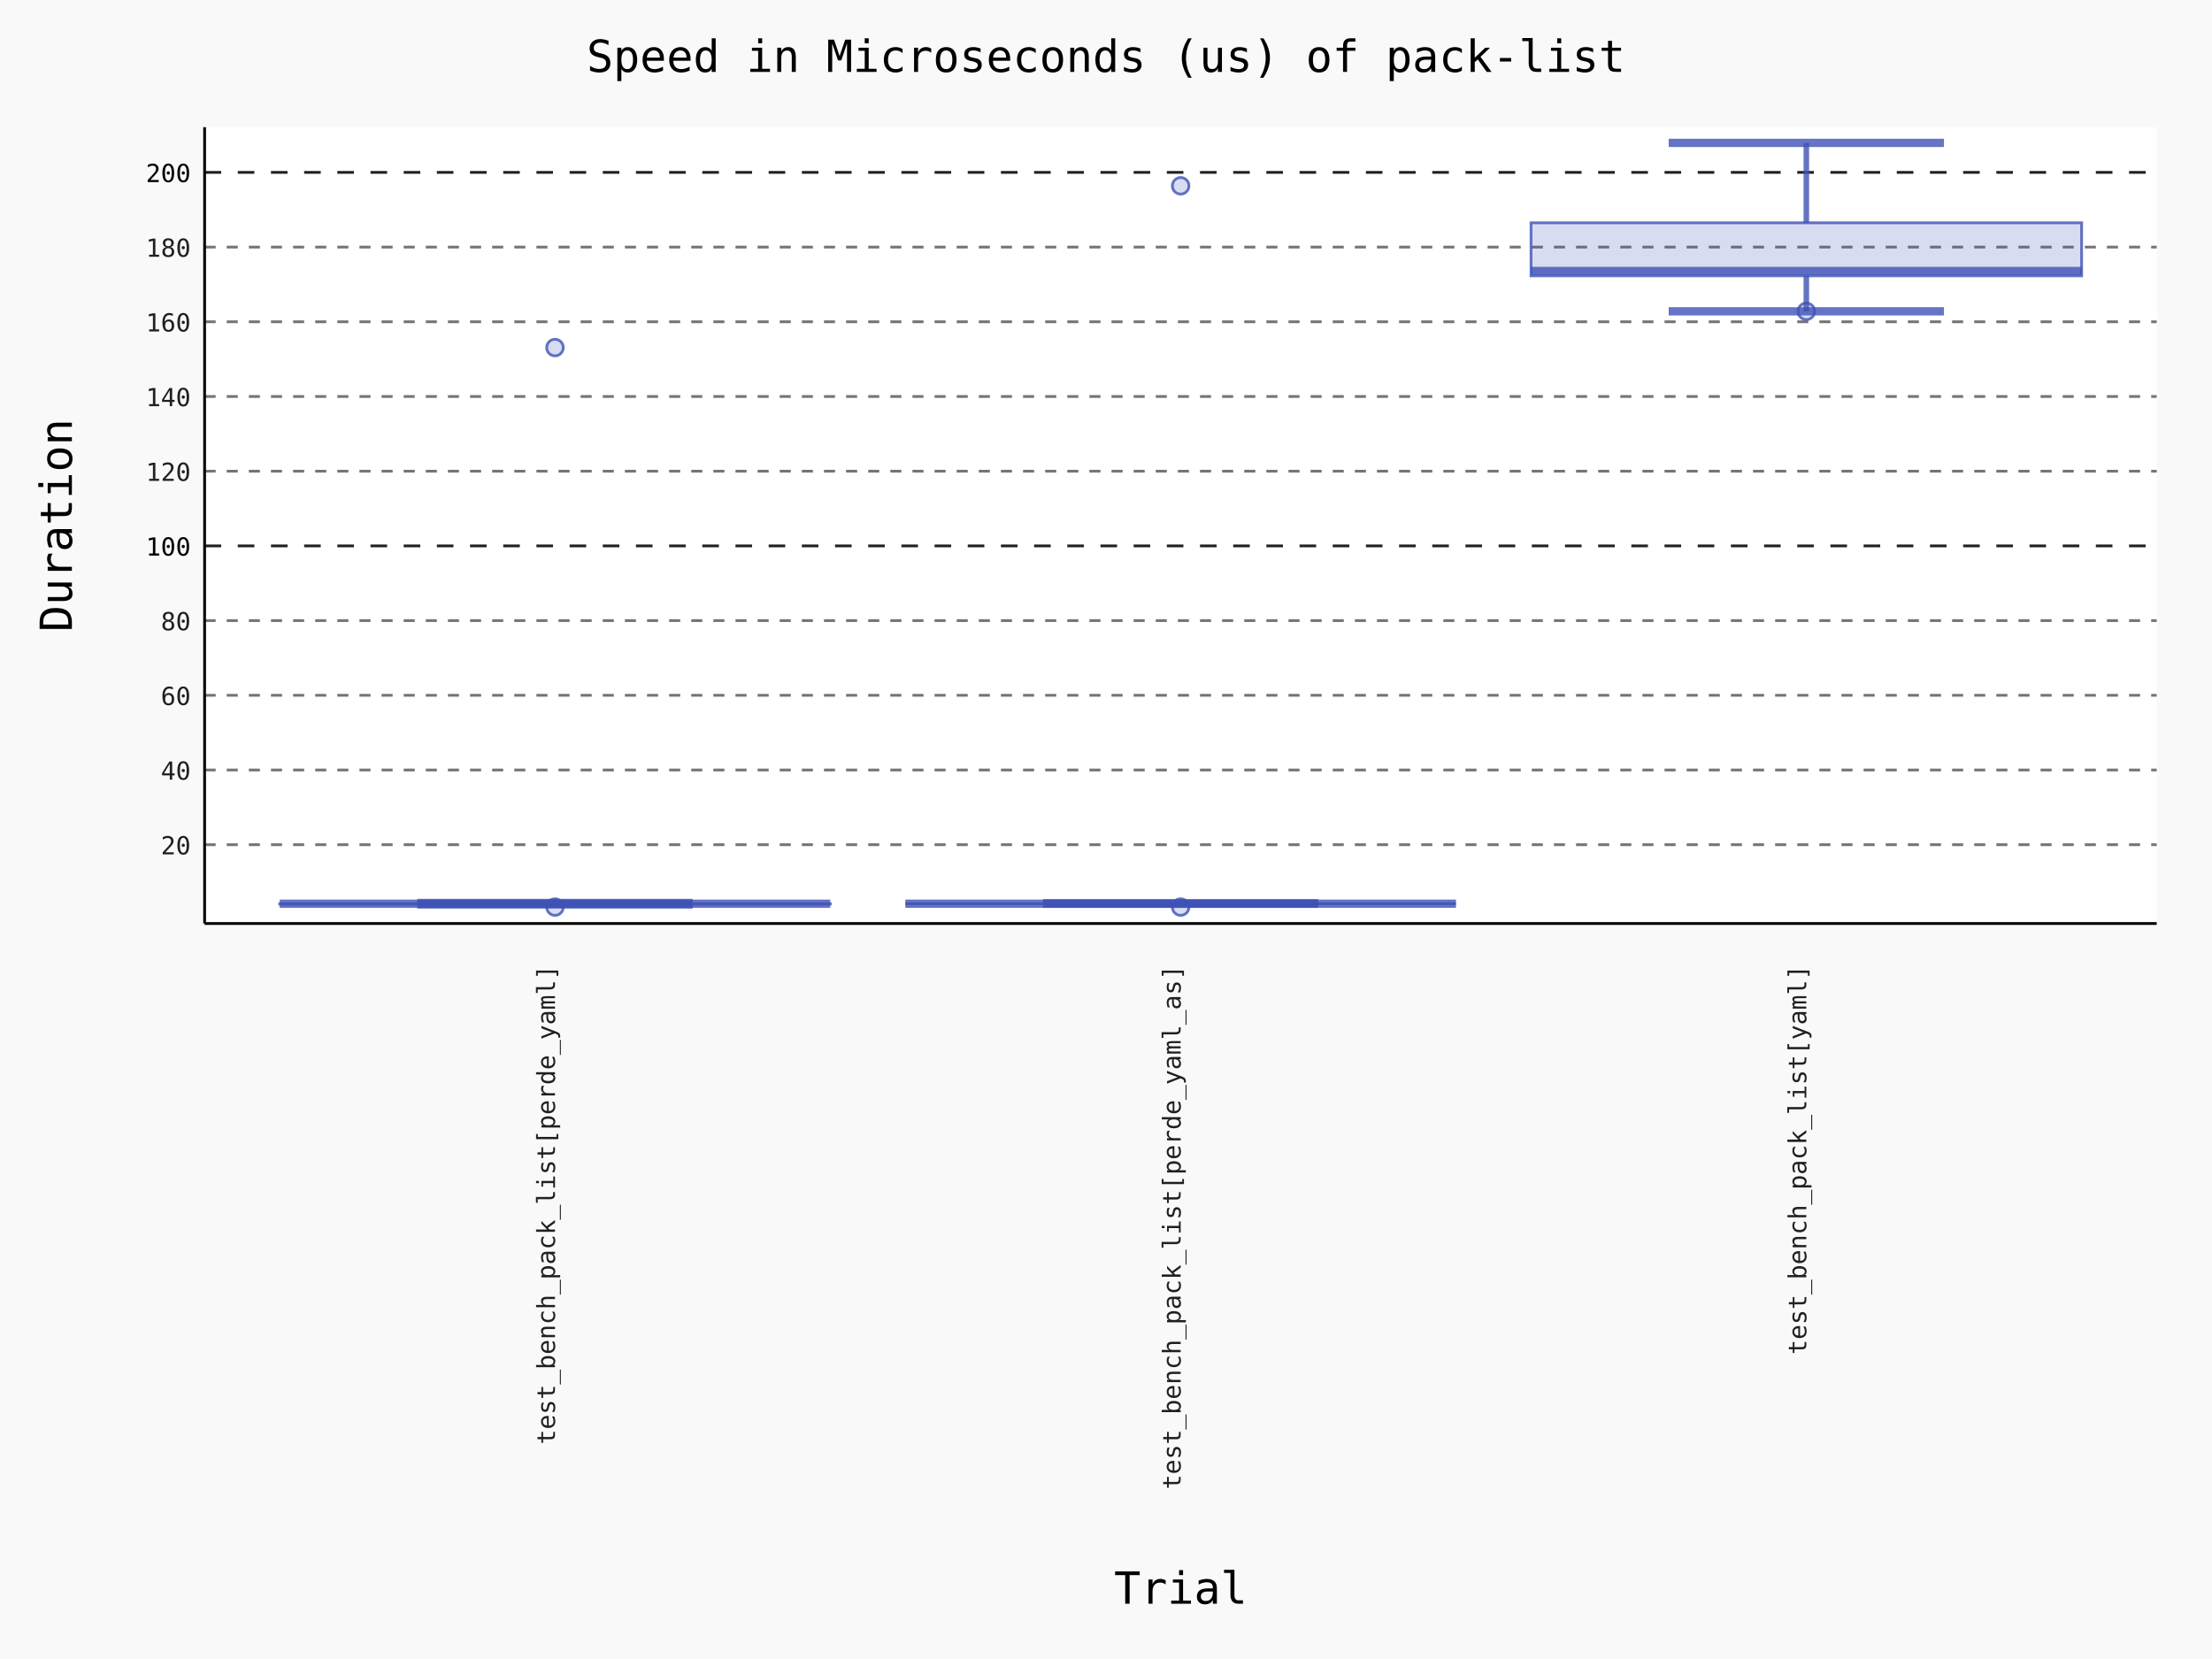
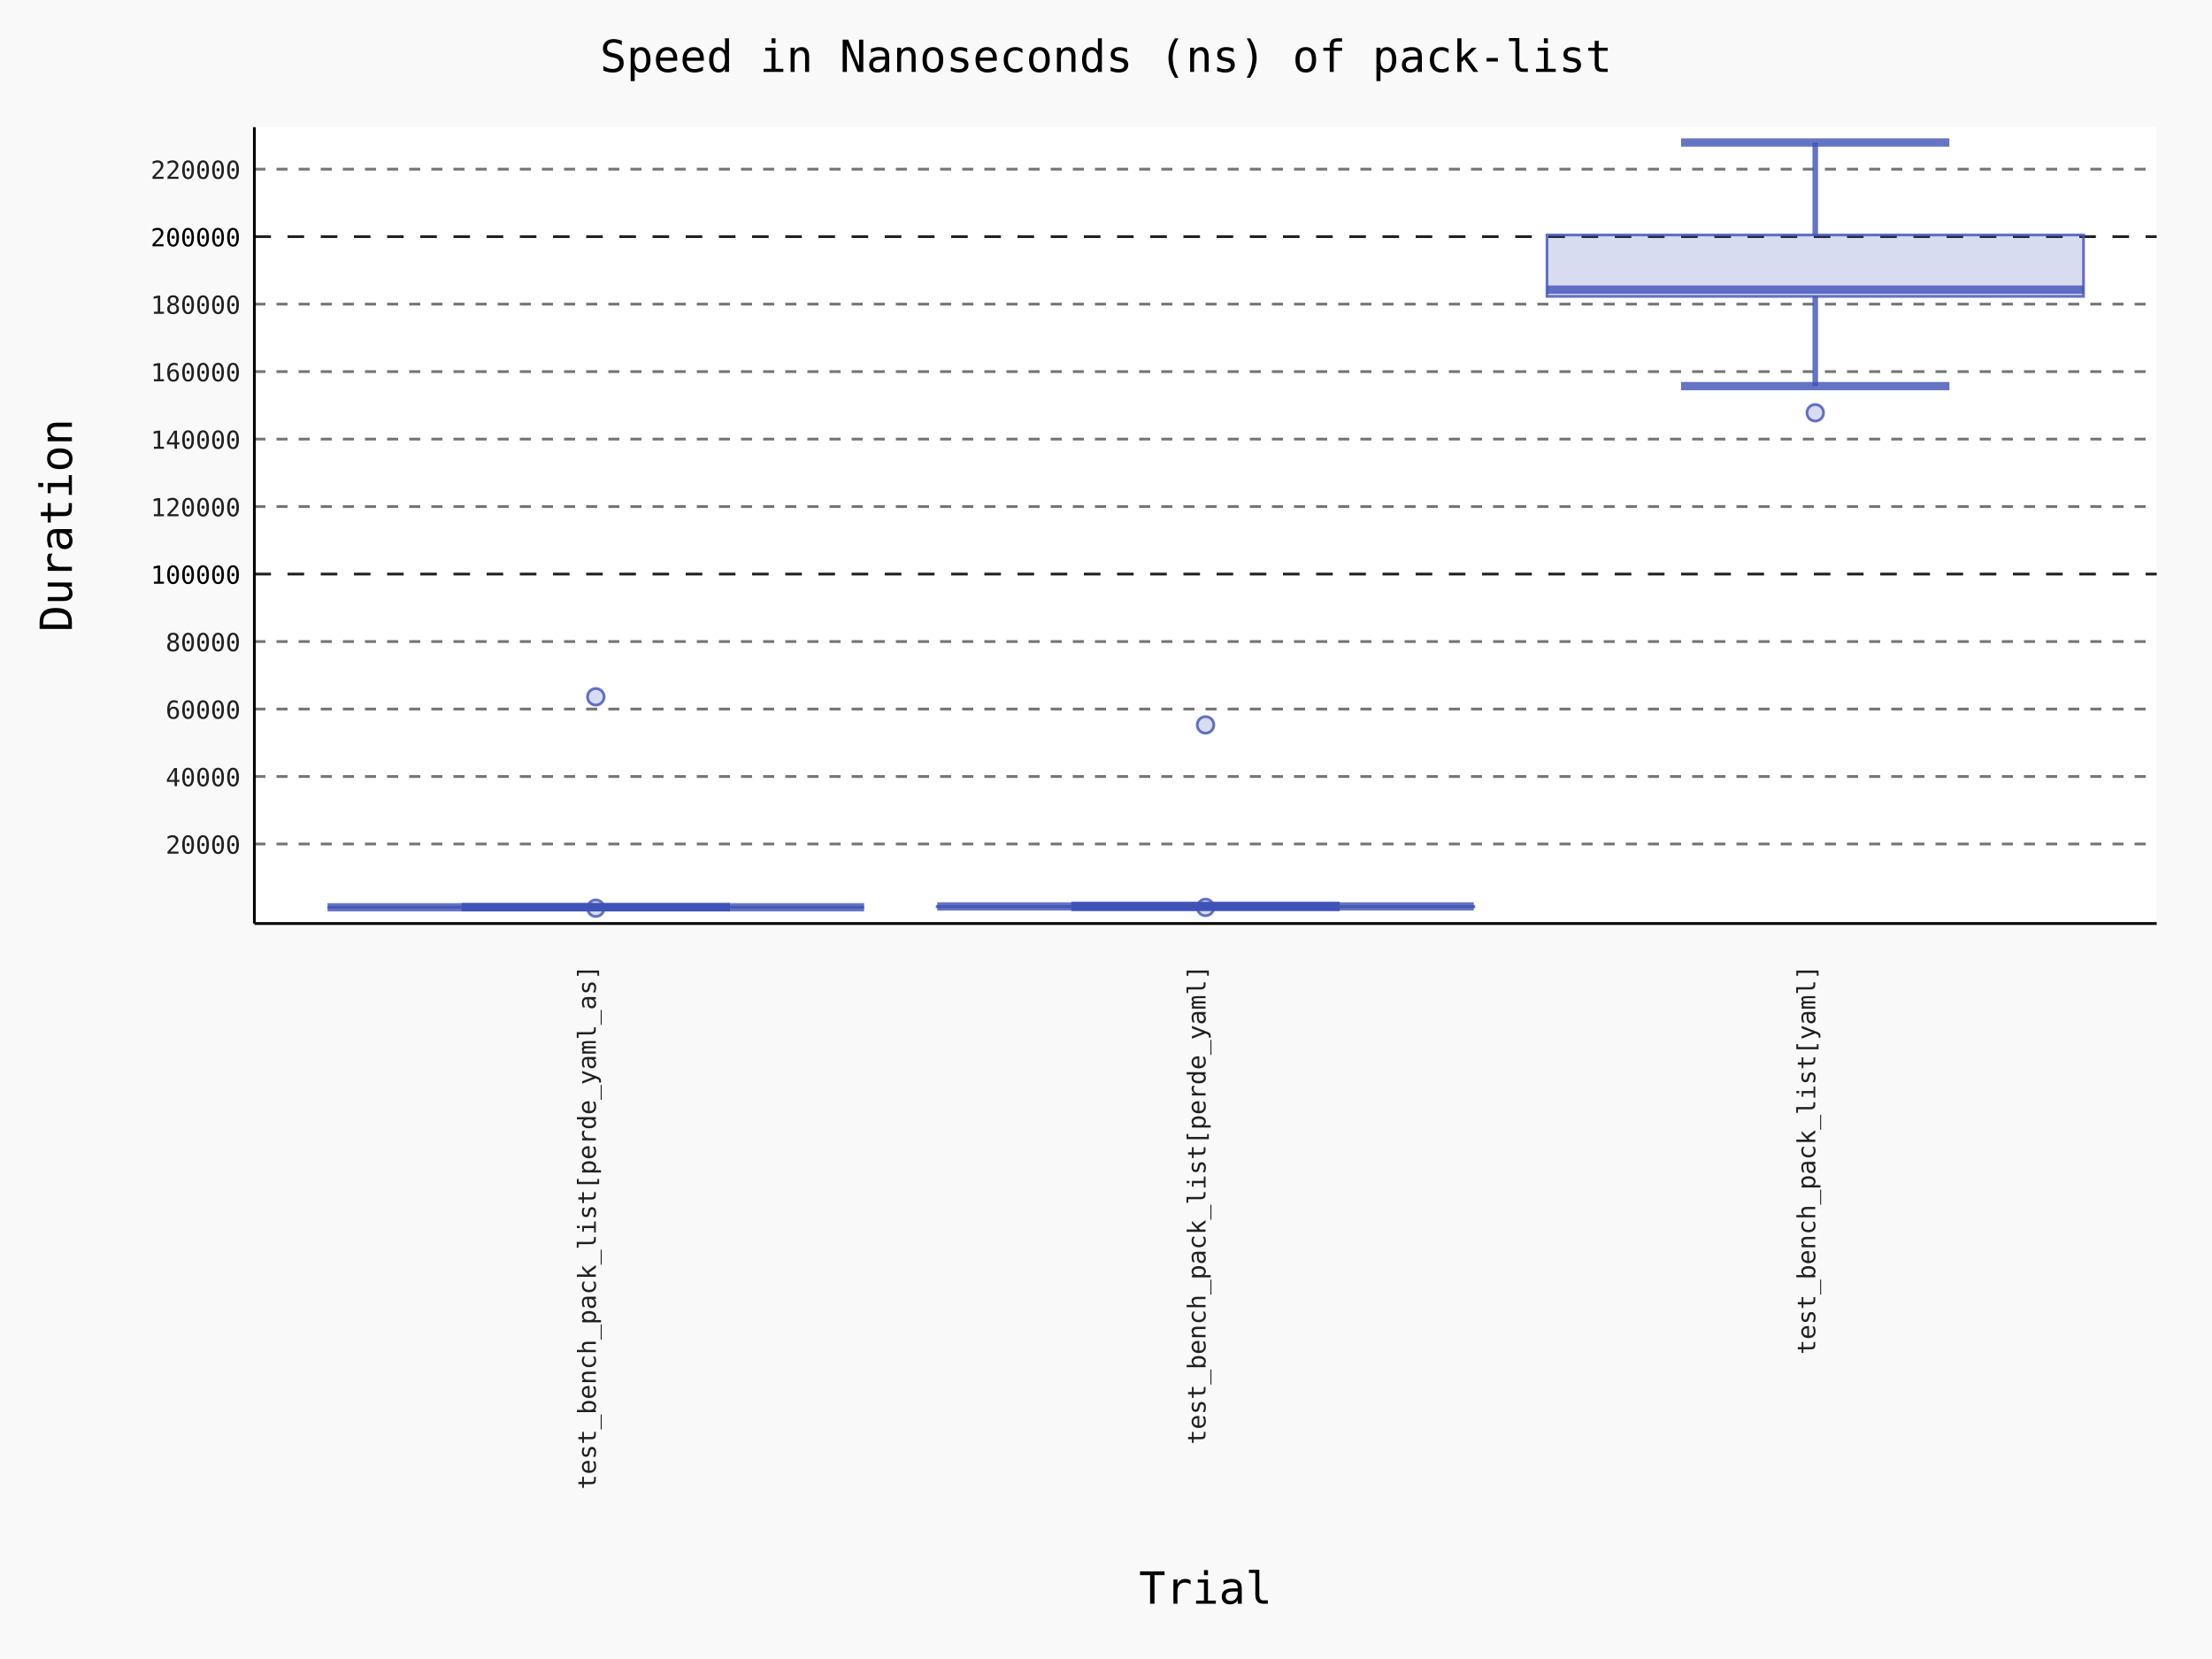
- <svg xmlns="http://www.w3.org/2000/svg" id="chart-7e47a1be-b669-48a0-bd61-73a7778c6e6f" class="pygal-chart" viewBox="0 0 800 600">
+ <svg xmlns="http://www.w3.org/2000/svg" class="pygal-chart" id="chart-046d2692-ed28-41c0-b43e-1c4248a1febd" viewBox="0 0 800 600">
  <defs>
-     <style type="text/css">#chart-7e47a1be-b669-48a0-bd61-73a7778c6e6f{-webkit-user-select:none;-webkit-font-smoothing:antialiased;font-family:Consolas,"Deja Vu Sans Mono","Bitstream Vera Sans Mono","Courier New",monospace}#chart-7e47a1be-b669-48a0-bd61-73a7778c6e6f .title{font-family:Consolas,"Deja Vu Sans Mono","Bitstream Vera Sans Mono","Courier New",monospace;font-size:16px}#chart-7e47a1be-b669-48a0-bd61-73a7778c6e6f .legends .legend text{font-family:Consolas,"Deja Vu Sans Mono","Bitstream Vera Sans Mono","Courier New",monospace;font-size:14px}#chart-7e47a1be-b669-48a0-bd61-73a7778c6e6f .axis text{font-family:Consolas,"Deja Vu Sans Mono","Bitstream Vera Sans Mono","Courier New",monospace;font-size:10px}#chart-7e47a1be-b669-48a0-bd61-73a7778c6e6f .axis text.major{font-family:Consolas,"Deja Vu Sans Mono","Bitstream Vera Sans Mono","Courier New",monospace;font-size:10px}#chart-7e47a1be-b669-48a0-bd61-73a7778c6e6f .text-overlay text.value{font-family:Consolas,"Deja Vu Sans Mono","Bitstream Vera Sans Mono","Courier New",monospace;font-size:16px}#chart-7e47a1be-b669-48a0-bd61-73a7778c6e6f .text-overlay text.label{font-family:Consolas,"Deja Vu Sans Mono","Bitstream Vera Sans Mono","Courier New",monospace;font-size:10px}#chart-7e47a1be-b669-48a0-bd61-73a7778c6e6f .tooltip{font-family:Consolas,"Deja Vu Sans Mono","Bitstream Vera Sans Mono","Courier New",monospace;font-size:14px}#chart-7e47a1be-b669-48a0-bd61-73a7778c6e6f text.no_data{font-family:Consolas,"Deja Vu Sans Mono","Bitstream Vera Sans Mono","Courier New",monospace;font-size:64px}
- #chart-7e47a1be-b669-48a0-bd61-73a7778c6e6f{background-color:rgba(249,249,249,1)}#chart-7e47a1be-b669-48a0-bd61-73a7778c6e6f path,#chart-7e47a1be-b669-48a0-bd61-73a7778c6e6f line,#chart-7e47a1be-b669-48a0-bd61-73a7778c6e6f rect,#chart-7e47a1be-b669-48a0-bd61-73a7778c6e6f circle{-webkit-transition:150ms;-moz-transition:150ms;transition:150ms}#chart-7e47a1be-b669-48a0-bd61-73a7778c6e6f .graph &gt; .background{fill:rgba(249,249,249,1)}#chart-7e47a1be-b669-48a0-bd61-73a7778c6e6f .plot &gt; .background{fill:rgba(255,255,255,1)}#chart-7e47a1be-b669-48a0-bd61-73a7778c6e6f .graph{fill:rgba(0,0,0,.87)}#chart-7e47a1be-b669-48a0-bd61-73a7778c6e6f text.no_data{fill:rgba(0,0,0,1)}#chart-7e47a1be-b669-48a0-bd61-73a7778c6e6f .title{fill:rgba(0,0,0,1)}#chart-7e47a1be-b669-48a0-bd61-73a7778c6e6f .legends .legend text{fill:rgba(0,0,0,.87)}#chart-7e47a1be-b669-48a0-bd61-73a7778c6e6f .legends .legend:hover text{fill:rgba(0,0,0,1)}#chart-7e47a1be-b669-48a0-bd61-73a7778c6e6f .axis .line{stroke:rgba(0,0,0,1)}#chart-7e47a1be-b669-48a0-bd61-73a7778c6e6f .axis .guide.line{stroke:rgba(0,0,0,.54)}#chart-7e47a1be-b669-48a0-bd61-73a7778c6e6f .axis .major.line{stroke:rgba(0,0,0,.87)}#chart-7e47a1be-b669-48a0-bd61-73a7778c6e6f .axis text.major{fill:rgba(0,0,0,1)}#chart-7e47a1be-b669-48a0-bd61-73a7778c6e6f .axis.y .guides:hover .guide.line,#chart-7e47a1be-b669-48a0-bd61-73a7778c6e6f .line-graph .axis.x .guides:hover .guide.line,#chart-7e47a1be-b669-48a0-bd61-73a7778c6e6f .stackedline-graph .axis.x .guides:hover .guide.line,#chart-7e47a1be-b669-48a0-bd61-73a7778c6e6f .xy-graph .axis.x .guides:hover .guide.line{stroke:rgba(0,0,0,1)}#chart-7e47a1be-b669-48a0-bd61-73a7778c6e6f .axis .guides:hover text{fill:rgba(0,0,0,1)}#chart-7e47a1be-b669-48a0-bd61-73a7778c6e6f .reactive{fill-opacity:.7;stroke-opacity:.8}#chart-7e47a1be-b669-48a0-bd61-73a7778c6e6f .ci{stroke:rgba(0,0,0,.87)}#chart-7e47a1be-b669-48a0-bd61-73a7778c6e6f .reactive.active,#chart-7e47a1be-b669-48a0-bd61-73a7778c6e6f .active .reactive{fill-opacity:.8;stroke-opacity:.9;stroke-width:4}#chart-7e47a1be-b669-48a0-bd61-73a7778c6e6f .ci .reactive.active{stroke-width:1.5}#chart-7e47a1be-b669-48a0-bd61-73a7778c6e6f .series text{fill:rgba(0,0,0,1)}#chart-7e47a1be-b669-48a0-bd61-73a7778c6e6f .tooltip rect{fill:rgba(255,255,255,1);stroke:rgba(0,0,0,1);-webkit-transition:opacity 150ms;-moz-transition:opacity 150ms;transition:opacity 150ms}#chart-7e47a1be-b669-48a0-bd61-73a7778c6e6f .tooltip .label{fill:rgba(0,0,0,.87)}#chart-7e47a1be-b669-48a0-bd61-73a7778c6e6f .tooltip .label{fill:rgba(0,0,0,.87)}#chart-7e47a1be-b669-48a0-bd61-73a7778c6e6f .tooltip .legend{font-size:.8em;fill:rgba(0,0,0,.54)}#chart-7e47a1be-b669-48a0-bd61-73a7778c6e6f .tooltip .x_label{font-size:.6em;fill:rgba(0,0,0,1)}#chart-7e47a1be-b669-48a0-bd61-73a7778c6e6f .tooltip .xlink{font-size:.5em;text-decoration:underline}#chart-7e47a1be-b669-48a0-bd61-73a7778c6e6f .tooltip .value{font-size:1.5em}#chart-7e47a1be-b669-48a0-bd61-73a7778c6e6f .bound{font-size:.5em}#chart-7e47a1be-b669-48a0-bd61-73a7778c6e6f .max-value{font-size:.75em;fill:rgba(0,0,0,.54)}#chart-7e47a1be-b669-48a0-bd61-73a7778c6e6f .map-element{fill:rgba(255,255,255,1);stroke:rgba(0,0,0,.54) !important}#chart-7e47a1be-b669-48a0-bd61-73a7778c6e6f .map-element .reactive{fill-opacity:inherit;stroke-opacity:inherit}#chart-7e47a1be-b669-48a0-bd61-73a7778c6e6f .color-0,#chart-7e47a1be-b669-48a0-bd61-73a7778c6e6f .color-0 a:visited{stroke:#3F51B5;fill:#3F51B5}#chart-7e47a1be-b669-48a0-bd61-73a7778c6e6f .color-1,#chart-7e47a1be-b669-48a0-bd61-73a7778c6e6f .color-1 a:visited{stroke:#3F51B5;fill:#3F51B5}#chart-7e47a1be-b669-48a0-bd61-73a7778c6e6f .color-2,#chart-7e47a1be-b669-48a0-bd61-73a7778c6e6f .color-2 a:visited{stroke:#3F51B5;fill:#3F51B5}#chart-7e47a1be-b669-48a0-bd61-73a7778c6e6f .text-overlay .color-0 text{fill:black}#chart-7e47a1be-b669-48a0-bd61-73a7778c6e6f .text-overlay .color-1 text{fill:black}#chart-7e47a1be-b669-48a0-bd61-73a7778c6e6f .text-overlay .color-2 text{fill:black}
- #chart-7e47a1be-b669-48a0-bd61-73a7778c6e6f text.no_data{text-anchor:middle}#chart-7e47a1be-b669-48a0-bd61-73a7778c6e6f .guide.line{fill:none}#chart-7e47a1be-b669-48a0-bd61-73a7778c6e6f .centered{text-anchor:middle}#chart-7e47a1be-b669-48a0-bd61-73a7778c6e6f .title{text-anchor:middle}#chart-7e47a1be-b669-48a0-bd61-73a7778c6e6f .legends .legend text{fill-opacity:1}#chart-7e47a1be-b669-48a0-bd61-73a7778c6e6f .axis.x text{text-anchor:middle}#chart-7e47a1be-b669-48a0-bd61-73a7778c6e6f .axis.x:not(.web) text[transform]{text-anchor:start}#chart-7e47a1be-b669-48a0-bd61-73a7778c6e6f .axis.x:not(.web) text[transform].backwards{text-anchor:end}#chart-7e47a1be-b669-48a0-bd61-73a7778c6e6f .axis.y text{text-anchor:end}#chart-7e47a1be-b669-48a0-bd61-73a7778c6e6f .axis.y text[transform].backwards{text-anchor:start}#chart-7e47a1be-b669-48a0-bd61-73a7778c6e6f .axis.y2 text{text-anchor:start}#chart-7e47a1be-b669-48a0-bd61-73a7778c6e6f .axis.y2 text[transform].backwards{text-anchor:end}#chart-7e47a1be-b669-48a0-bd61-73a7778c6e6f .axis .guide.line{stroke-dasharray:4,4}#chart-7e47a1be-b669-48a0-bd61-73a7778c6e6f .axis .major.guide.line{stroke-dasharray:6,6}#chart-7e47a1be-b669-48a0-bd61-73a7778c6e6f .horizontal .axis.y .guide.line,#chart-7e47a1be-b669-48a0-bd61-73a7778c6e6f .horizontal .axis.y2 .guide.line,#chart-7e47a1be-b669-48a0-bd61-73a7778c6e6f .vertical .axis.x .guide.line{opacity:0}#chart-7e47a1be-b669-48a0-bd61-73a7778c6e6f .horizontal .axis.always_show .guide.line,#chart-7e47a1be-b669-48a0-bd61-73a7778c6e6f .vertical .axis.always_show .guide.line{opacity:1 !important}#chart-7e47a1be-b669-48a0-bd61-73a7778c6e6f .axis.y .guides:hover .guide.line,#chart-7e47a1be-b669-48a0-bd61-73a7778c6e6f .axis.y2 .guides:hover .guide.line,#chart-7e47a1be-b669-48a0-bd61-73a7778c6e6f .axis.x .guides:hover .guide.line{opacity:1}#chart-7e47a1be-b669-48a0-bd61-73a7778c6e6f .axis .guides:hover text{opacity:1}#chart-7e47a1be-b669-48a0-bd61-73a7778c6e6f .nofill{fill:none}#chart-7e47a1be-b669-48a0-bd61-73a7778c6e6f .subtle-fill{fill-opacity:.2}#chart-7e47a1be-b669-48a0-bd61-73a7778c6e6f .dot{stroke-width:1px;fill-opacity:1}#chart-7e47a1be-b669-48a0-bd61-73a7778c6e6f .dot.active{stroke-width:5px}#chart-7e47a1be-b669-48a0-bd61-73a7778c6e6f .dot.negative{fill:transparent}#chart-7e47a1be-b669-48a0-bd61-73a7778c6e6f text,#chart-7e47a1be-b669-48a0-bd61-73a7778c6e6f tspan{stroke:none !important}#chart-7e47a1be-b669-48a0-bd61-73a7778c6e6f .series text.active{opacity:1}#chart-7e47a1be-b669-48a0-bd61-73a7778c6e6f .tooltip rect{fill-opacity:.95;stroke-width:.5}#chart-7e47a1be-b669-48a0-bd61-73a7778c6e6f .tooltip text{fill-opacity:1}#chart-7e47a1be-b669-48a0-bd61-73a7778c6e6f .showable{visibility:hidden}#chart-7e47a1be-b669-48a0-bd61-73a7778c6e6f .showable.shown{visibility:visible}#chart-7e47a1be-b669-48a0-bd61-73a7778c6e6f .gauge-background{fill:rgba(229,229,229,1);stroke:none}#chart-7e47a1be-b669-48a0-bd61-73a7778c6e6f .bg-lines{stroke:rgba(249,249,249,1);stroke-width:2px}
+     <style type="text/css">#chart-046d2692-ed28-41c0-b43e-1c4248a1febd{-webkit-user-select:none;-webkit-font-smoothing:antialiased;font-family:Consolas,"Deja Vu Sans Mono","Bitstream Vera Sans Mono","Courier New",monospace}#chart-046d2692-ed28-41c0-b43e-1c4248a1febd .title{font-family:Consolas,"Deja Vu Sans Mono","Bitstream Vera Sans Mono","Courier New",monospace;font-size:16px}#chart-046d2692-ed28-41c0-b43e-1c4248a1febd .legends .legend text{font-family:Consolas,"Deja Vu Sans Mono","Bitstream Vera Sans Mono","Courier New",monospace;font-size:14px}#chart-046d2692-ed28-41c0-b43e-1c4248a1febd .axis text{font-family:Consolas,"Deja Vu Sans Mono","Bitstream Vera Sans Mono","Courier New",monospace;font-size:10px}#chart-046d2692-ed28-41c0-b43e-1c4248a1febd .axis text.major{font-family:Consolas,"Deja Vu Sans Mono","Bitstream Vera Sans Mono","Courier New",monospace;font-size:10px}#chart-046d2692-ed28-41c0-b43e-1c4248a1febd .text-overlay text.value{font-family:Consolas,"Deja Vu Sans Mono","Bitstream Vera Sans Mono","Courier New",monospace;font-size:16px}#chart-046d2692-ed28-41c0-b43e-1c4248a1febd .text-overlay text.label{font-family:Consolas,"Deja Vu Sans Mono","Bitstream Vera Sans Mono","Courier New",monospace;font-size:10px}#chart-046d2692-ed28-41c0-b43e-1c4248a1febd .tooltip{font-family:Consolas,"Deja Vu Sans Mono","Bitstream Vera Sans Mono","Courier New",monospace;font-size:14px}#chart-046d2692-ed28-41c0-b43e-1c4248a1febd text.no_data{font-family:Consolas,"Deja Vu Sans Mono","Bitstream Vera Sans Mono","Courier New",monospace;font-size:64px}
+ #chart-046d2692-ed28-41c0-b43e-1c4248a1febd{background-color:rgba(249,249,249,1)}#chart-046d2692-ed28-41c0-b43e-1c4248a1febd path,#chart-046d2692-ed28-41c0-b43e-1c4248a1febd line,#chart-046d2692-ed28-41c0-b43e-1c4248a1febd rect,#chart-046d2692-ed28-41c0-b43e-1c4248a1febd circle{-webkit-transition:150ms;-moz-transition:150ms;transition:150ms}#chart-046d2692-ed28-41c0-b43e-1c4248a1febd .graph &gt; .background{fill:rgba(249,249,249,1)}#chart-046d2692-ed28-41c0-b43e-1c4248a1febd .plot &gt; .background{fill:rgba(255,255,255,1)}#chart-046d2692-ed28-41c0-b43e-1c4248a1febd .graph{fill:rgba(0,0,0,.87)}#chart-046d2692-ed28-41c0-b43e-1c4248a1febd text.no_data{fill:rgba(0,0,0,1)}#chart-046d2692-ed28-41c0-b43e-1c4248a1febd .title{fill:rgba(0,0,0,1)}#chart-046d2692-ed28-41c0-b43e-1c4248a1febd .legends .legend text{fill:rgba(0,0,0,.87)}#chart-046d2692-ed28-41c0-b43e-1c4248a1febd .legends .legend:hover text{fill:rgba(0,0,0,1)}#chart-046d2692-ed28-41c0-b43e-1c4248a1febd .axis .line{stroke:rgba(0,0,0,1)}#chart-046d2692-ed28-41c0-b43e-1c4248a1febd .axis .guide.line{stroke:rgba(0,0,0,.54)}#chart-046d2692-ed28-41c0-b43e-1c4248a1febd .axis .major.line{stroke:rgba(0,0,0,.87)}#chart-046d2692-ed28-41c0-b43e-1c4248a1febd .axis text.major{fill:rgba(0,0,0,1)}#chart-046d2692-ed28-41c0-b43e-1c4248a1febd .axis.y .guides:hover .guide.line,#chart-046d2692-ed28-41c0-b43e-1c4248a1febd .line-graph .axis.x .guides:hover .guide.line,#chart-046d2692-ed28-41c0-b43e-1c4248a1febd .stackedline-graph .axis.x .guides:hover .guide.line,#chart-046d2692-ed28-41c0-b43e-1c4248a1febd .xy-graph .axis.x .guides:hover .guide.line{stroke:rgba(0,0,0,1)}#chart-046d2692-ed28-41c0-b43e-1c4248a1febd .axis .guides:hover text{fill:rgba(0,0,0,1)}#chart-046d2692-ed28-41c0-b43e-1c4248a1febd .reactive{fill-opacity:.7;stroke-opacity:.8}#chart-046d2692-ed28-41c0-b43e-1c4248a1febd .ci{stroke:rgba(0,0,0,.87)}#chart-046d2692-ed28-41c0-b43e-1c4248a1febd .reactive.active,#chart-046d2692-ed28-41c0-b43e-1c4248a1febd .active .reactive{fill-opacity:.8;stroke-opacity:.9;stroke-width:4}#chart-046d2692-ed28-41c0-b43e-1c4248a1febd .ci .reactive.active{stroke-width:1.5}#chart-046d2692-ed28-41c0-b43e-1c4248a1febd .series text{fill:rgba(0,0,0,1)}#chart-046d2692-ed28-41c0-b43e-1c4248a1febd .tooltip rect{fill:rgba(255,255,255,1);stroke:rgba(0,0,0,1);-webkit-transition:opacity 150ms;-moz-transition:opacity 150ms;transition:opacity 150ms}#chart-046d2692-ed28-41c0-b43e-1c4248a1febd .tooltip .label{fill:rgba(0,0,0,.87)}#chart-046d2692-ed28-41c0-b43e-1c4248a1febd .tooltip .label{fill:rgba(0,0,0,.87)}#chart-046d2692-ed28-41c0-b43e-1c4248a1febd .tooltip .legend{font-size:.8em;fill:rgba(0,0,0,.54)}#chart-046d2692-ed28-41c0-b43e-1c4248a1febd .tooltip .x_label{font-size:.6em;fill:rgba(0,0,0,1)}#chart-046d2692-ed28-41c0-b43e-1c4248a1febd .tooltip .xlink{font-size:.5em;text-decoration:underline}#chart-046d2692-ed28-41c0-b43e-1c4248a1febd .tooltip .value{font-size:1.5em}#chart-046d2692-ed28-41c0-b43e-1c4248a1febd .bound{font-size:.5em}#chart-046d2692-ed28-41c0-b43e-1c4248a1febd .max-value{font-size:.75em;fill:rgba(0,0,0,.54)}#chart-046d2692-ed28-41c0-b43e-1c4248a1febd .map-element{fill:rgba(255,255,255,1);stroke:rgba(0,0,0,.54) !important}#chart-046d2692-ed28-41c0-b43e-1c4248a1febd .map-element .reactive{fill-opacity:inherit;stroke-opacity:inherit}#chart-046d2692-ed28-41c0-b43e-1c4248a1febd .color-0,#chart-046d2692-ed28-41c0-b43e-1c4248a1febd .color-0 a:visited{stroke:#3F51B5;fill:#3F51B5}#chart-046d2692-ed28-41c0-b43e-1c4248a1febd .color-1,#chart-046d2692-ed28-41c0-b43e-1c4248a1febd .color-1 a:visited{stroke:#3F51B5;fill:#3F51B5}#chart-046d2692-ed28-41c0-b43e-1c4248a1febd .color-2,#chart-046d2692-ed28-41c0-b43e-1c4248a1febd .color-2 a:visited{stroke:#3F51B5;fill:#3F51B5}#chart-046d2692-ed28-41c0-b43e-1c4248a1febd .text-overlay .color-0 text{fill:black}#chart-046d2692-ed28-41c0-b43e-1c4248a1febd .text-overlay .color-1 text{fill:black}#chart-046d2692-ed28-41c0-b43e-1c4248a1febd .text-overlay .color-2 text{fill:black}
+ #chart-046d2692-ed28-41c0-b43e-1c4248a1febd text.no_data{text-anchor:middle}#chart-046d2692-ed28-41c0-b43e-1c4248a1febd .guide.line{fill:none}#chart-046d2692-ed28-41c0-b43e-1c4248a1febd .centered{text-anchor:middle}#chart-046d2692-ed28-41c0-b43e-1c4248a1febd .title{text-anchor:middle}#chart-046d2692-ed28-41c0-b43e-1c4248a1febd .legends .legend text{fill-opacity:1}#chart-046d2692-ed28-41c0-b43e-1c4248a1febd .axis.x text{text-anchor:middle}#chart-046d2692-ed28-41c0-b43e-1c4248a1febd .axis.x:not(.web) text[transform]{text-anchor:start}#chart-046d2692-ed28-41c0-b43e-1c4248a1febd .axis.x:not(.web) text[transform].backwards{text-anchor:end}#chart-046d2692-ed28-41c0-b43e-1c4248a1febd .axis.y text{text-anchor:end}#chart-046d2692-ed28-41c0-b43e-1c4248a1febd .axis.y text[transform].backwards{text-anchor:start}#chart-046d2692-ed28-41c0-b43e-1c4248a1febd .axis.y2 text{text-anchor:start}#chart-046d2692-ed28-41c0-b43e-1c4248a1febd .axis.y2 text[transform].backwards{text-anchor:end}#chart-046d2692-ed28-41c0-b43e-1c4248a1febd .axis .guide.line{stroke-dasharray:4,4}#chart-046d2692-ed28-41c0-b43e-1c4248a1febd .axis .major.guide.line{stroke-dasharray:6,6}#chart-046d2692-ed28-41c0-b43e-1c4248a1febd .horizontal .axis.y .guide.line,#chart-046d2692-ed28-41c0-b43e-1c4248a1febd .horizontal .axis.y2 .guide.line,#chart-046d2692-ed28-41c0-b43e-1c4248a1febd .vertical .axis.x .guide.line{opacity:0}#chart-046d2692-ed28-41c0-b43e-1c4248a1febd .horizontal .axis.always_show .guide.line,#chart-046d2692-ed28-41c0-b43e-1c4248a1febd .vertical .axis.always_show .guide.line{opacity:1 !important}#chart-046d2692-ed28-41c0-b43e-1c4248a1febd .axis.y .guides:hover .guide.line,#chart-046d2692-ed28-41c0-b43e-1c4248a1febd .axis.y2 .guides:hover .guide.line,#chart-046d2692-ed28-41c0-b43e-1c4248a1febd .axis.x .guides:hover .guide.line{opacity:1}#chart-046d2692-ed28-41c0-b43e-1c4248a1febd .axis .guides:hover text{opacity:1}#chart-046d2692-ed28-41c0-b43e-1c4248a1febd .nofill{fill:none}#chart-046d2692-ed28-41c0-b43e-1c4248a1febd .subtle-fill{fill-opacity:.2}#chart-046d2692-ed28-41c0-b43e-1c4248a1febd .dot{stroke-width:1px;fill-opacity:1}#chart-046d2692-ed28-41c0-b43e-1c4248a1febd .dot.active{stroke-width:5px}#chart-046d2692-ed28-41c0-b43e-1c4248a1febd .dot.negative{fill:transparent}#chart-046d2692-ed28-41c0-b43e-1c4248a1febd text,#chart-046d2692-ed28-41c0-b43e-1c4248a1febd tspan{stroke:none !important}#chart-046d2692-ed28-41c0-b43e-1c4248a1febd .series text.active{opacity:1}#chart-046d2692-ed28-41c0-b43e-1c4248a1febd .tooltip rect{fill-opacity:.95;stroke-width:.5}#chart-046d2692-ed28-41c0-b43e-1c4248a1febd .tooltip text{fill-opacity:1}#chart-046d2692-ed28-41c0-b43e-1c4248a1febd .showable{visibility:hidden}#chart-046d2692-ed28-41c0-b43e-1c4248a1febd .showable.shown{visibility:visible}#chart-046d2692-ed28-41c0-b43e-1c4248a1febd .gauge-background{fill:rgba(229,229,229,1);stroke:none}#chart-046d2692-ed28-41c0-b43e-1c4248a1febd .bg-lines{stroke:rgba(249,249,249,1);stroke-width:2px}
.tooltip .value{font-size:1em !important}.axis text{font-size:9px !important}</style>
  </defs>
  <g class="graph custombox-graph vertical">
-     <rect x="0" y="0" width="800" height="600" class="background" />
-     <g transform="translate(74, 46)" class="plot">
-       <rect x="0" y="0" width="706.0" height="288.0" class="background" />
+     <rect class="background" height="600" width="800" x="0" y="0" />
+     <g class="plot" transform="translate(92, 46)">
+       <rect class="background" height="288.0" width="688.0" x="0" y="0" />
      <g class="axis y always_show">
-         <path d="M0 288 h706" class="line" />
+         <path class="line" d="M0 288 h688" />
        <g class="guides">
-           <path d="M0 259.497 h706" class="guide line" />
-           <text x="-5" y="262.997" class="">20</text>
+           <path class="guide line" d="M0 259.245 h688" />
+           <text class="" x="-5" y="262.745">20000</text>
        </g>
        <g class="guides">
-           <path d="M0 232.48 h706" class="guide line" />
-           <text x="-5" y="235.98" class="">40</text>
+           <path class="guide line" d="M0 234.838 h688" />
+           <text class="" x="-5" y="238.338">40000</text>
        </g>
        <g class="guides">
-           <path d="M0 205.463 h706" class="guide line" />
-           <text x="-5" y="208.963" class="">60</text>
+           <path class="guide line" d="M0 210.432 h688" />
+           <text class="" x="-5" y="213.932">60000</text>
        </g>
        <g class="guides">
-           <path d="M0 178.447 h706" class="guide line" />
-           <text x="-5" y="181.947" class="">80</text>
+           <path class="guide line" d="M0 186.025 h688" />
+           <text class="" x="-5" y="189.525">80000</text>
        </g>
        <g class="guides">
-           <path d="M0 151.43 h706" class="major guide line" />
-           <text x="-5" y="154.93" class="major">100</text>
+           <path class="major guide line" d="M0 161.619 h688" />
+           <text class="major" x="-5" y="165.119">100000</text>
        </g>
        <g class="guides">
-           <path d="M0 124.413 h706" class="guide line" />
-           <text x="-5" y="127.913" class="">120</text>
+           <path class="guide line" d="M0 137.213 h688" />
+           <text class="" x="-5" y="140.713">120000</text>
        </g>
        <g class="guides">
-           <path d="M0 97.396 h706" class="guide line" />
-           <text x="-5" y="100.896" class="">140</text>
+           <path class="guide line" d="M0 112.806 h688" />
+           <text class="" x="-5" y="116.306">140000</text>
        </g>
        <g class="guides">
-           <path d="M0 70.379 h706" class="guide line" />
-           <text x="-5" y="73.879" class="">160</text>
+           <path class="guide line" d="M0 88.4 h688" />
+           <text class="" x="-5" y="91.9">160000</text>
        </g>
        <g class="guides">
-           <path d="M0 43.362 h706" class="guide line" />
-           <text x="-5" y="46.862" class="">180</text>
+           <path class="guide line" d="M0 63.993 h688" />
+           <text class="" x="-5" y="67.493">180000</text>
        </g>
        <g class="guides">
-           <path d="M0 16.345 h706" class="major guide line" />
-           <text x="-5" y="19.845" class="major">200</text>
+           <path class="major guide line" d="M0 39.587 h688" />
+           <text class="major" x="-5" y="43.087">200000</text>
+         </g>
+         <g class="guides">
+           <path class="guide line" d="M0 15.18 h688" />
+           <text class="" x="-5" y="18.68">220000</text>
        </g>
      </g>
      <g class="axis x">
-         <path d="M0 0 v288" class="line" />
+         <path class="line" d="M0 0 v288" />
        <g class="guides">
-           <path d="M126.718 0 v288" class="guide line" />
-           <text x="126.718" y="303.0" class="backwards" transform="rotate(270 126.7179 303)">test_bench_pack_list[perde_yaml]</text>
+           <path class="guide line" d="M123.487 0 v288" />
+           <text class="backwards" transform="rotate(270 123.4872 303)" x="123.487" y="303.0">test_bench_pack_list[perde_yaml_as]</text>
        </g>
        <g class="guides">
-           <path d="M353 0 v288" class="guide line" />
-           <text x="353.0" y="303.0" class="backwards" transform="rotate(270 353 303)">test_bench_pack_list[perde_yaml_as]</text>
+           <path class="guide line" d="M344 0 v288" />
+           <text class="backwards" transform="rotate(270 344 303)" x="344.0" y="303.0">test_bench_pack_list[perde_yaml]</text>
        </g>
        <g class="guides">
-           <path d="M579.282 0 v288" class="guide line" />
-           <text x="579.282" y="303.0" class="backwards" transform="rotate(270 579.2821 303)">test_bench_pack_list[yaml]</text>
+           <path class="guide line" d="M564.513 0 v288" />
+           <text class="backwards" transform="rotate(270 564.5128 303)" x="564.513" y="303.0">test_bench_pack_list[yaml]</text>
        </g>
      </g>
      <g class="series serie-0 color-0">
        <g class="boxes">
          <g class="box">
-             <path stroke-width="3" d="M76.936 281.111 L176.5 281.111" class="reactive tooltip-trigger" />
-             <path stroke-width="3" d="M27.154 280.841 L226.282 280.841" class="reactive tooltip-trigger" />
-             <path stroke-width="3" d="M76.936 280.57 L176.5 280.57" class="reactive tooltip-trigger" />
-             <path stroke-width="2" d="M126.718 281.111 L126.718 280.976" class="reactive tooltip-trigger" />
-             <path stroke-width="2" d="M126.718 280.57 L126.718 280.841" class="reactive tooltip-trigger" />
-             <rect x="27.154" y="280.841" height="0.135" width="199.128" class="subtle-fill reactive tooltip-trigger" />
-             <circle cx="126.718" cy="282.056" r="3" class="subtle-fill reactive tooltip-trigger" />
-             <circle cx="126.718" cy="79.7" r="3" class="subtle-fill reactive tooltip-trigger" />
+             <path class="reactive tooltip-trigger" d="M74.974 282.126 L172 282.126" stroke-width="3" />
+             <path class="reactive tooltip-trigger" d="M26.462 282.126 L220.513 282.126" stroke-width="3" />
+             <path class="reactive tooltip-trigger" d="M74.974 282.095 L172 282.095" stroke-width="3" />
+             <path class="reactive tooltip-trigger" d="M123.487 282.126 L123.487 282.126" stroke-width="2" />
+             <path class="reactive tooltip-trigger" d="M123.487 282.095 L123.487 282.126" stroke-width="2" />
+             <rect class="subtle-fill reactive tooltip-trigger" height="5.549387651626603e-07" width="194.051" x="26.462" y="282.126" />
+             <circle class="subtle-fill reactive tooltip-trigger" cx="123.487" cy="282.462" r="3" />
+             <circle class="subtle-fill reactive tooltip-trigger" cx="123.487" cy="206.008" r="3" />
          </g>
        </g>
      </g>
      <g class="series serie-1 color-1">
        <g class="boxes">
          <g class="box">
-             <path stroke-width="3" d="M303.218 280.841 L402.782 280.841" class="reactive tooltip-trigger" />
-             <path stroke-width="3" d="M253.436 280.841 L452.564 280.841" class="reactive tooltip-trigger" />
-             <path stroke-width="3" d="M303.218 280.705 L402.782 280.705" class="reactive tooltip-trigger" />
-             <path stroke-width="2" d="M353 280.841 L353 280.841" class="reactive tooltip-trigger" />
-             <path stroke-width="2" d="M353 280.705 L353 280.841" class="reactive tooltip-trigger" />
-             <rect x="253.436" y="280.841" height="9.828685676893656e-06" width="199.128" class="subtle-fill reactive tooltip-trigger" />
-             <circle cx="353" cy="282.056" r="3" class="subtle-fill reactive tooltip-trigger" />
-             <circle cx="353" cy="21.208" r="3" class="subtle-fill reactive tooltip-trigger" />
+             <path class="reactive tooltip-trigger" d="M295.487 282.065 L392.513 282.065" stroke-width="3" />
+             <path class="reactive tooltip-trigger" d="M246.974 281.821 L441.026 281.821" stroke-width="3" />
+             <path class="reactive tooltip-trigger" d="M295.487 281.577 L392.513 281.577" stroke-width="3" />
+             <path class="reactive tooltip-trigger" d="M344 282.065 L344 281.943" stroke-width="2" />
+             <path class="reactive tooltip-trigger" d="M344 281.577 L344 281.821" stroke-width="2" />
+             <rect class="subtle-fill reactive tooltip-trigger" height="0.122" width="194.051" x="246.974" y="281.821" />
+             <circle class="subtle-fill reactive tooltip-trigger" cx="344" cy="282.187" r="3" />
+             <circle class="subtle-fill reactive tooltip-trigger" cx="344" cy="216.167" r="3" />
          </g>
        </g>
      </g>
      <g class="series serie-2 color-2">
        <g class="boxes">
          <g class="box">
-             <path stroke-width="3" d="M529.5 66.597 L629.064 66.597" class="reactive tooltip-trigger" />
-             <path stroke-width="3" d="M479.718 52.007 L678.846 52.007" class="reactive tooltip-trigger" />
-             <path stroke-width="3" d="M529.5 5.674 L629.064 5.674" class="reactive tooltip-trigger" />
-             <path stroke-width="2" d="M579.282 66.597 L579.282 53.764" class="reactive tooltip-trigger" />
-             <path stroke-width="2" d="M579.282 5.674 L579.282 34.582" class="reactive tooltip-trigger" />
-             <rect x="479.718" y="34.582" height="19.182" width="199.128" class="subtle-fill reactive tooltip-trigger" />
-             <circle cx="579.282" cy="66.597" r="3" class="subtle-fill reactive tooltip-trigger" />
-             <circle cx="579.282" cy="-262.739" r="3" class="subtle-fill reactive tooltip-trigger" />
+             <path class="reactive tooltip-trigger" d="M516 93.647 L613.026 93.647" stroke-width="3" />
+             <path class="reactive tooltip-trigger" d="M467.487 58.746 L661.538 58.746" stroke-width="3" />
+             <path class="reactive tooltip-trigger" d="M516 5.54 L613.026 5.54" stroke-width="3" />
+             <path class="reactive tooltip-trigger" d="M564.513 93.647 L564.513 61.186" stroke-width="2" />
+             <path class="reactive tooltip-trigger" d="M564.513 5.54 L564.513 38.977" stroke-width="2" />
+             <rect class="subtle-fill reactive tooltip-trigger" height="22.21" width="194.051" x="467.487" y="38.977" />
+             <circle class="subtle-fill reactive tooltip-trigger" cx="564.513" cy="103.288" r="3" />
+             <circle class="subtle-fill reactive tooltip-trigger" cx="564.513" cy="-457.817" r="3" />
          </g>
        </g>
      </g>
    </g>
    <g class="titles">
-       <text x="400.0" y="26" class="title plot_title">Speed in Microseconds (us) of pack-list</text>
-       <text x="427.0" y="580.0" class="title">Trial</text>
-       <text x="0" y="216.0" class="title" transform="rotate(-90 0 190)">Duration</text>
+       <text class="title plot_title" x="400.0" y="26">Speed in Nanoseconds (ns) of pack-list</text>
+       <text class="title" x="436.0" y="580.0">Trial</text>
+       <text class="title" transform="rotate(-90 0 190)" x="0" y="216.0">Duration</text>
    </g>
-     <g transform="translate(74, 46)" class="plot overlay">
+     <g class="plot overlay" transform="translate(92, 46)">
      <g class="series serie-0 color-0" />
      <g class="series serie-1 color-1" />
      <g class="series serie-2 color-2" />
    </g>
-     <g transform="translate(74, 46)" class="plot text-overlay">
+     <g class="plot text-overlay" transform="translate(92, 46)">
      <g class="series serie-0 color-0" />
      <g class="series serie-1 color-1" />
      <g class="series serie-2 color-2" />
    </g>
-     <g transform="translate(74, 46)" class="plot tooltip-overlay">
-       <g transform="translate(0 0)" style="opacity: 0" class="tooltip">
-         <rect rx="0" ry="0" width="0" height="0" class="tooltip-box" />
+     <g class="plot tooltip-overlay" transform="translate(92, 46)">
+       <g class="tooltip" style="opacity: 0" transform="translate(0 0)">
+         <rect class="tooltip-box" height="0" rx="0" ry="0" width="0" />
        <g class="text" />
      </g>
    </g>
  </g>
</svg>
